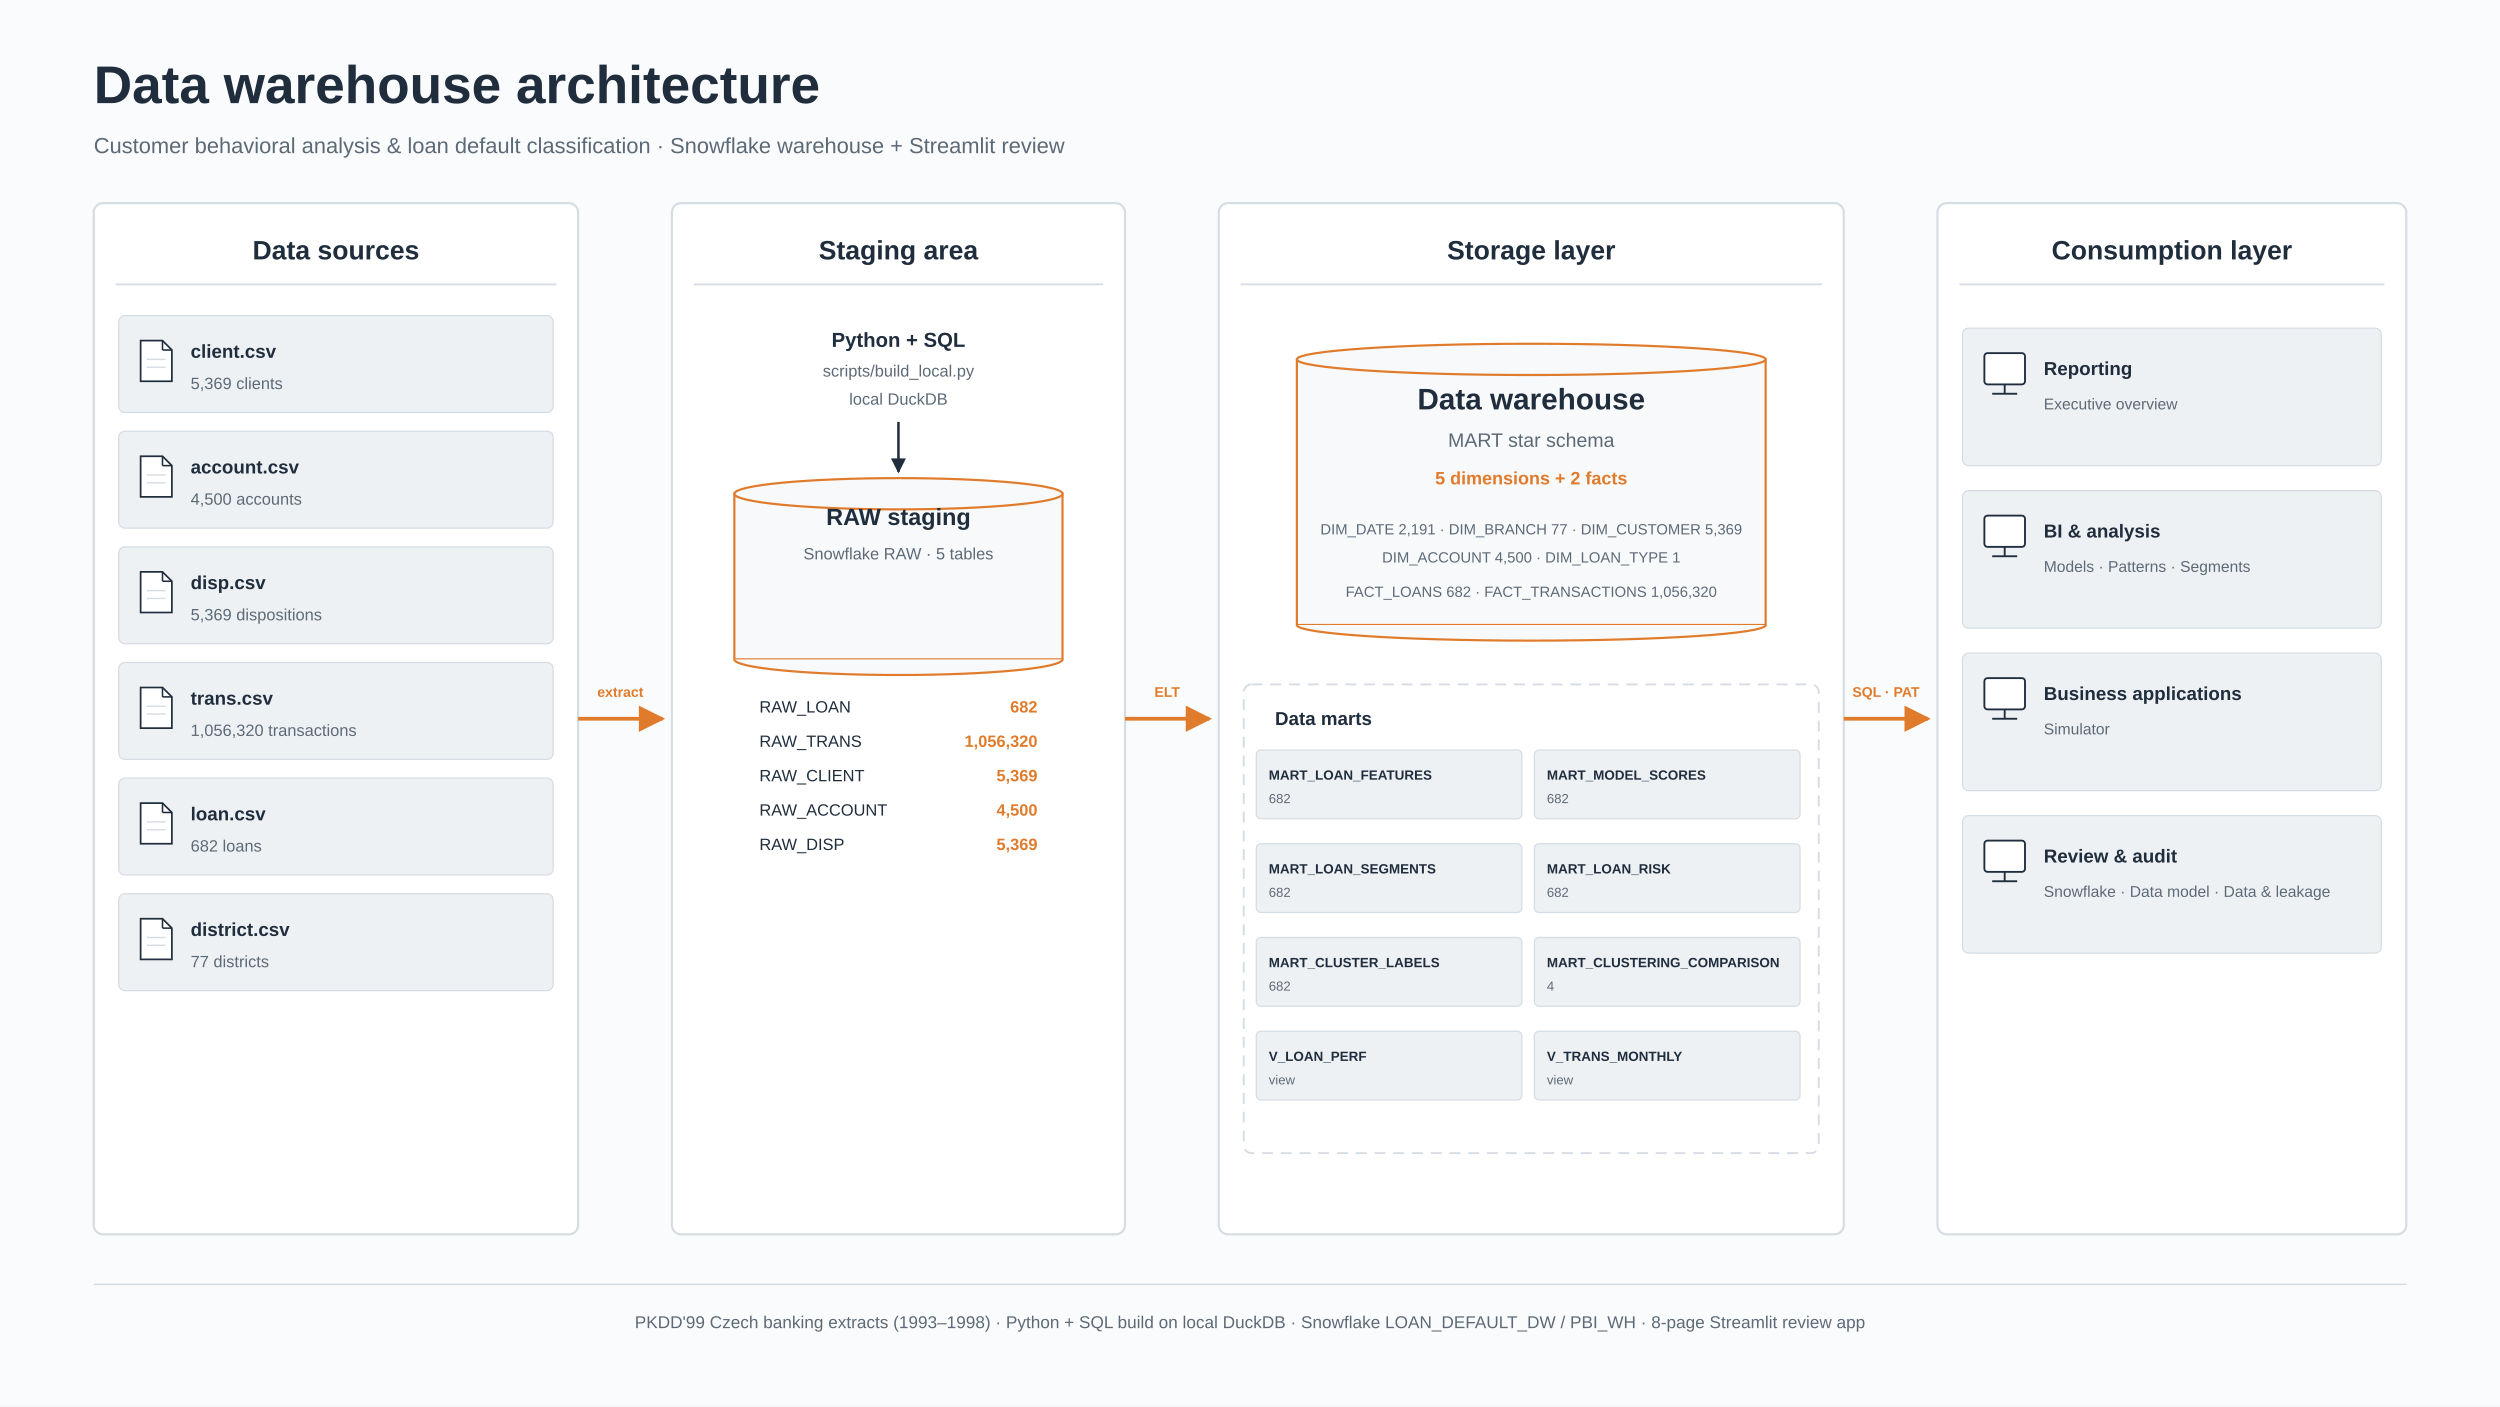
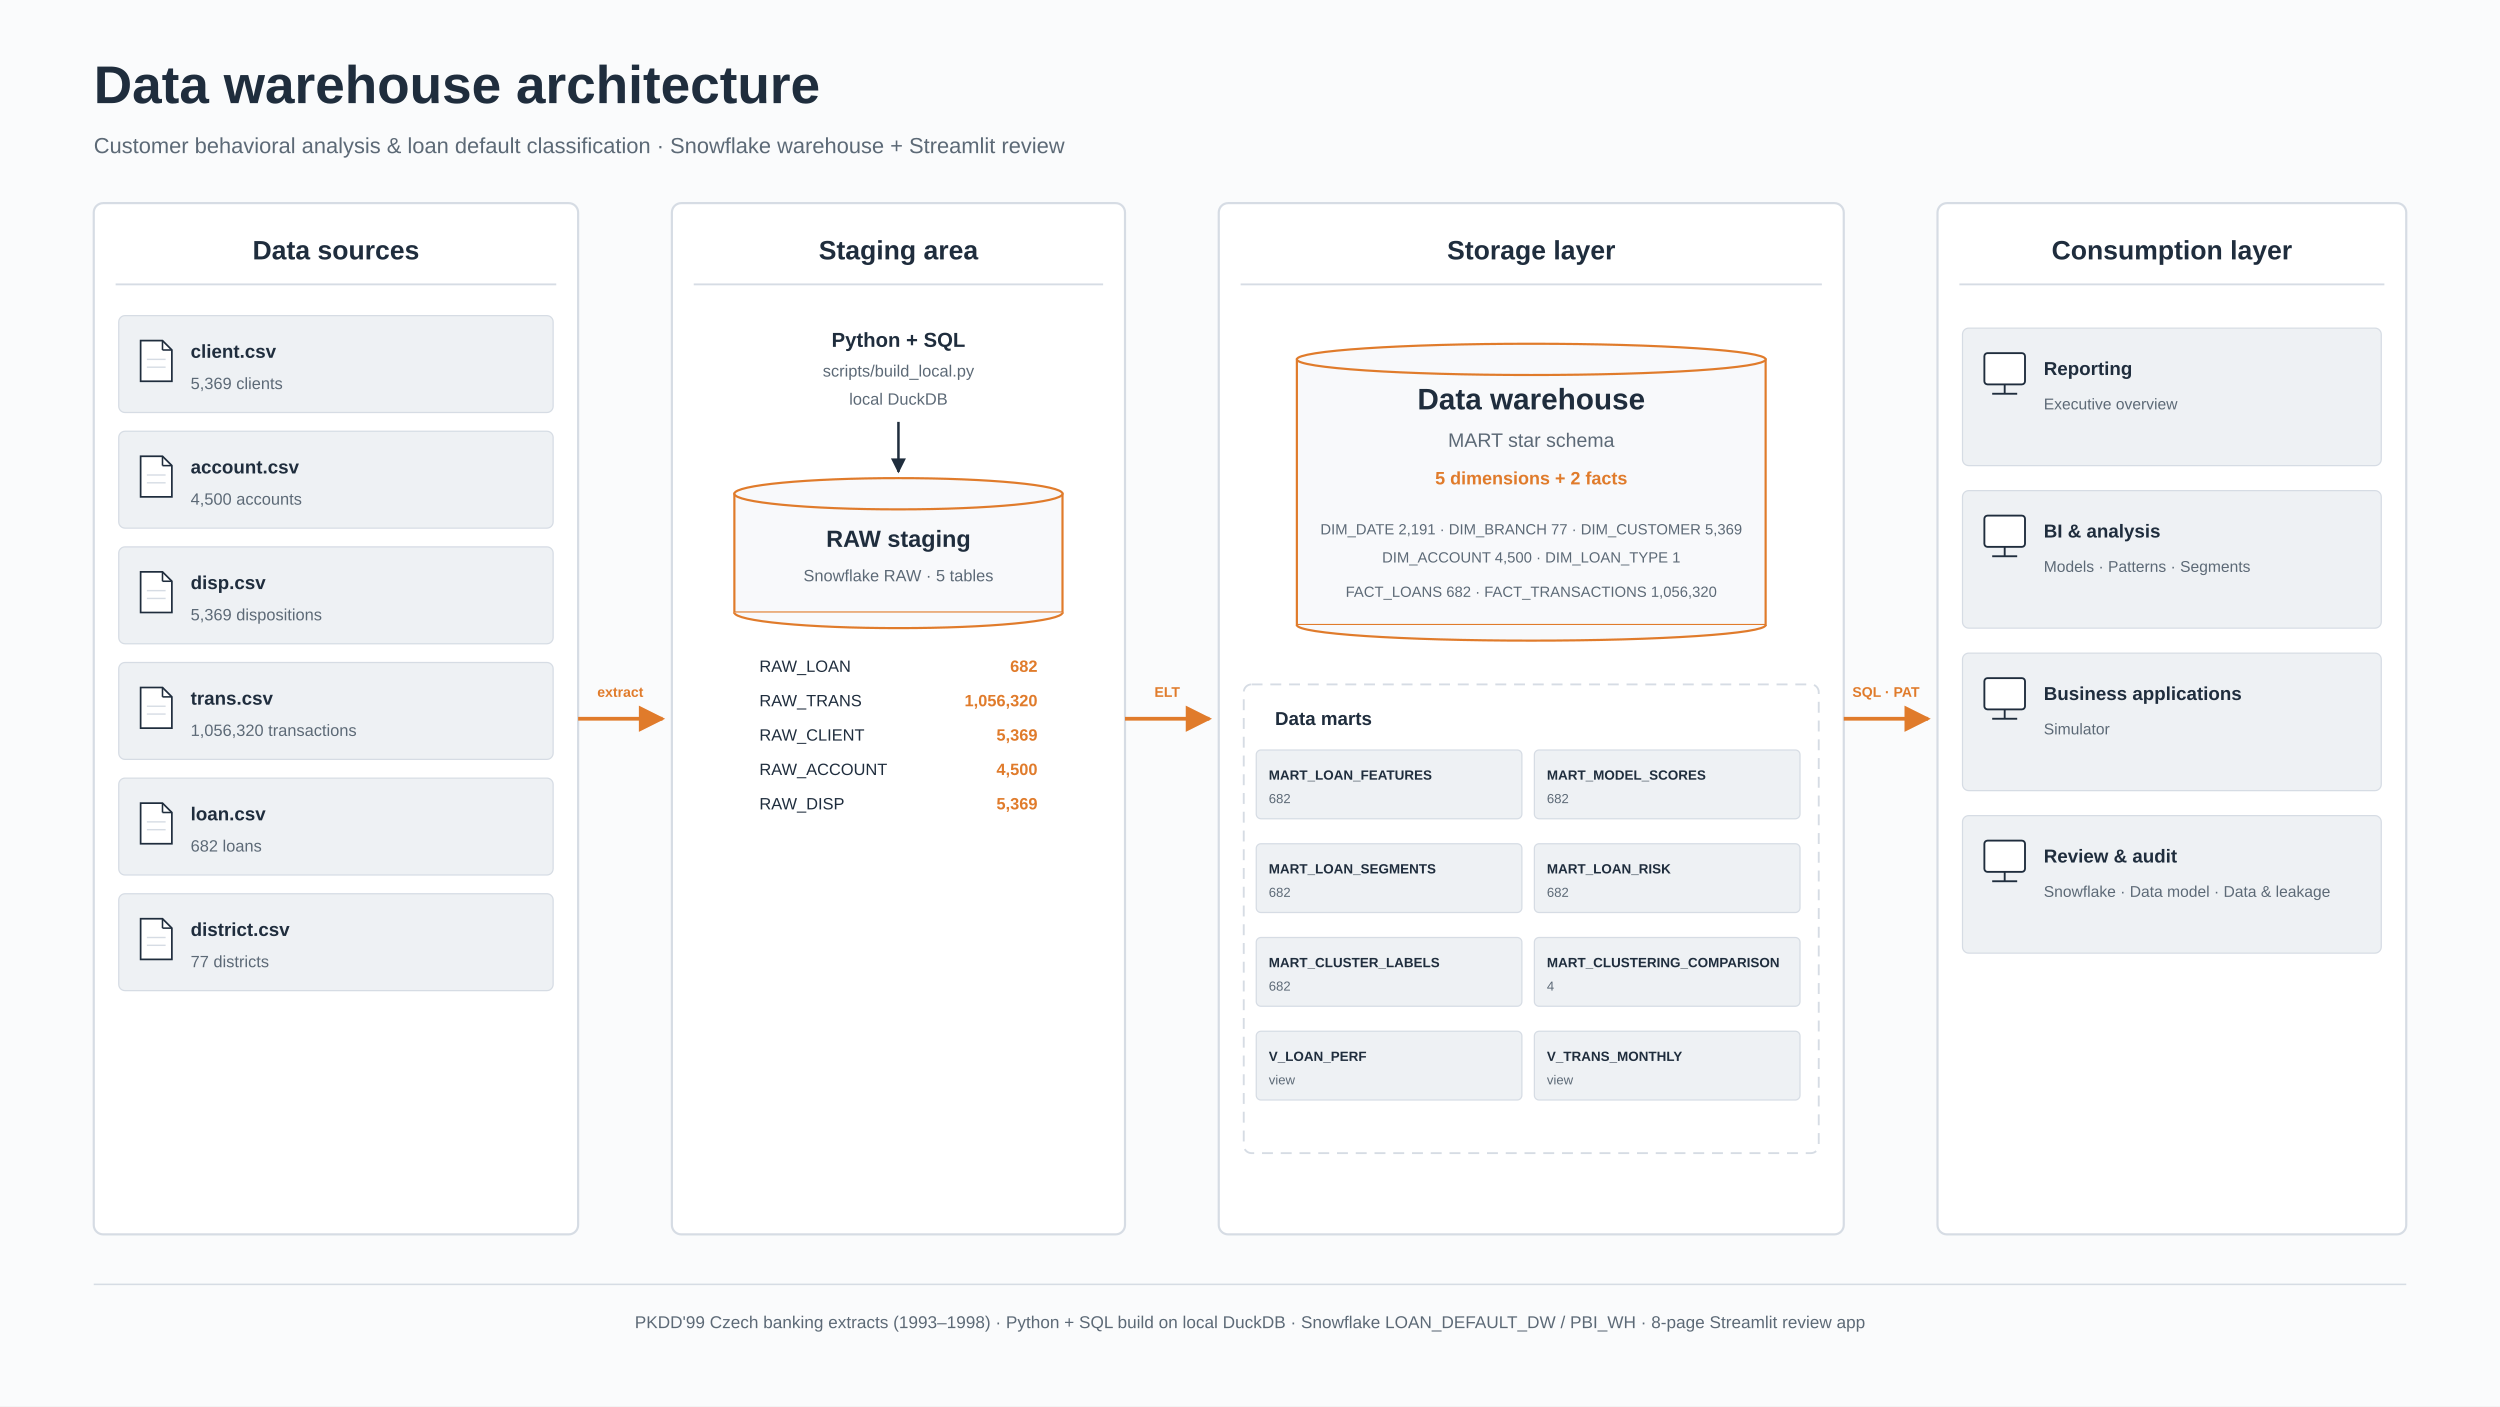
<svg xmlns="http://www.w3.org/2000/svg" width="1600" height="900" viewBox="0 0 1600 900" role="img" aria-label="Banking analytics warehouse layered architecture">
  <defs>
    <marker id="arr-o" viewBox="0 0 10 10" refX="9" refY="5" markerWidth="7" markerHeight="7" orient="auto-start-reverse">
      <path d="M 0 0 L 10 5 L 0 10 z" fill="#E07B2B" />
    </marker>
    <marker id="arr-n" viewBox="0 0 10 10" refX="9" refY="5" markerWidth="6" markerHeight="6" orient="auto-start-reverse">
      <path d="M 0 0 L 10 5 L 0 10 z" fill="#1F2D3D" />
    </marker>
  </defs>
  <rect x="0" y="0" width="1600" height="900" rx="0" fill="#FAFBFC" stroke="none" stroke-width="1" />
  <text x="60" y="66" font-family="Arial, Helvetica, sans-serif" font-size="34" fill="#1F2D3D" font-weight="bold" text-anchor="start">Data warehouse architecture</text>
  <text x="60" y="98" font-family="Arial, Helvetica, sans-serif" font-size="14" fill="#5C6976" font-weight="normal" text-anchor="start">Customer behavioral analysis &amp; loan default classification  ·  Snowflake warehouse + Streamlit review</text>
  <rect x="60" y="130" width="310" height="660" rx="6" fill="#FFFFFF" stroke="#D6DCE4" stroke-width="1.4" />
  <text x="215.0" y="166" font-family="Arial, Helvetica, sans-serif" font-size="17" fill="#1F2D3D" font-weight="bold" text-anchor="middle">Data sources</text>
  <line x1="74" y1="182" x2="356" y2="182" stroke="#D6DCE4" stroke-width="1.2" />
  <rect x="76" y="202" width="278" height="62" rx="4" fill="#EEF1F4" stroke="#D6DCE4" stroke-width="0.8" />
  <path d="M 90 218 L 104 218 L 110 224 L 110 244 L 90 244 Z" stroke="#1F2D3D" stroke-width="1.1" fill="#FFFFFF" />
  <line x1="104" y1="218" x2="104" y2="224" stroke="#1F2D3D" stroke-width="1" />
  <line x1="104" y1="224" x2="110" y2="224" stroke="#1F2D3D" stroke-width="1" />
  <line x1="94" y1="230" x2="106" y2="230" stroke="#D6DCE4" stroke-width="0.9" />
  <line x1="94" y1="235" x2="106" y2="235" stroke="#D6DCE4" stroke-width="0.9" />
  <text x="122" y="229" font-family="Arial, Helvetica, sans-serif" font-size="12" fill="#1F2D3D" font-weight="bold" text-anchor="start">client.csv</text>
  <text x="122" y="249" font-family="Arial, Helvetica, sans-serif" font-size="10.5" fill="#5C6976" font-weight="normal" text-anchor="start">5,369 clients</text>
  <rect x="76" y="276" width="278" height="62" rx="4" fill="#EEF1F4" stroke="#D6DCE4" stroke-width="0.8" />
  <path d="M 90 292 L 104 292 L 110 298 L 110 318 L 90 318 Z" stroke="#1F2D3D" stroke-width="1.1" fill="#FFFFFF" />
  <line x1="104" y1="292" x2="104" y2="298" stroke="#1F2D3D" stroke-width="1" />
  <line x1="104" y1="298" x2="110" y2="298" stroke="#1F2D3D" stroke-width="1" />
  <line x1="94" y1="304" x2="106" y2="304" stroke="#D6DCE4" stroke-width="0.9" />
  <line x1="94" y1="309" x2="106" y2="309" stroke="#D6DCE4" stroke-width="0.9" />
  <text x="122" y="303" font-family="Arial, Helvetica, sans-serif" font-size="12" fill="#1F2D3D" font-weight="bold" text-anchor="start">account.csv</text>
  <text x="122" y="323" font-family="Arial, Helvetica, sans-serif" font-size="10.5" fill="#5C6976" font-weight="normal" text-anchor="start">4,500 accounts</text>
  <rect x="76" y="350" width="278" height="62" rx="4" fill="#EEF1F4" stroke="#D6DCE4" stroke-width="0.8" />
  <path d="M 90 366 L 104 366 L 110 372 L 110 392 L 90 392 Z" stroke="#1F2D3D" stroke-width="1.1" fill="#FFFFFF" />
  <line x1="104" y1="366" x2="104" y2="372" stroke="#1F2D3D" stroke-width="1" />
  <line x1="104" y1="372" x2="110" y2="372" stroke="#1F2D3D" stroke-width="1" />
  <line x1="94" y1="378" x2="106" y2="378" stroke="#D6DCE4" stroke-width="0.9" />
  <line x1="94" y1="383" x2="106" y2="383" stroke="#D6DCE4" stroke-width="0.9" />
  <text x="122" y="377" font-family="Arial, Helvetica, sans-serif" font-size="12" fill="#1F2D3D" font-weight="bold" text-anchor="start">disp.csv</text>
  <text x="122" y="397" font-family="Arial, Helvetica, sans-serif" font-size="10.5" fill="#5C6976" font-weight="normal" text-anchor="start">5,369 dispositions</text>
  <rect x="76" y="424" width="278" height="62" rx="4" fill="#EEF1F4" stroke="#D6DCE4" stroke-width="0.8" />
  <path d="M 90 440 L 104 440 L 110 446 L 110 466 L 90 466 Z" stroke="#1F2D3D" stroke-width="1.1" fill="#FFFFFF" />
  <line x1="104" y1="440" x2="104" y2="446" stroke="#1F2D3D" stroke-width="1" />
  <line x1="104" y1="446" x2="110" y2="446" stroke="#1F2D3D" stroke-width="1" />
  <line x1="94" y1="452" x2="106" y2="452" stroke="#D6DCE4" stroke-width="0.9" />
  <line x1="94" y1="457" x2="106" y2="457" stroke="#D6DCE4" stroke-width="0.9" />
  <text x="122" y="451" font-family="Arial, Helvetica, sans-serif" font-size="12" fill="#1F2D3D" font-weight="bold" text-anchor="start">trans.csv</text>
  <text x="122" y="471" font-family="Arial, Helvetica, sans-serif" font-size="10.5" fill="#5C6976" font-weight="normal" text-anchor="start">1,056,320 transactions</text>
  <rect x="76" y="498" width="278" height="62" rx="4" fill="#EEF1F4" stroke="#D6DCE4" stroke-width="0.8" />
  <path d="M 90 514 L 104 514 L 110 520 L 110 540 L 90 540 Z" stroke="#1F2D3D" stroke-width="1.1" fill="#FFFFFF" />
  <line x1="104" y1="514" x2="104" y2="520" stroke="#1F2D3D" stroke-width="1" />
  <line x1="104" y1="520" x2="110" y2="520" stroke="#1F2D3D" stroke-width="1" />
  <line x1="94" y1="526" x2="106" y2="526" stroke="#D6DCE4" stroke-width="0.9" />
  <line x1="94" y1="531" x2="106" y2="531" stroke="#D6DCE4" stroke-width="0.9" />
  <text x="122" y="525" font-family="Arial, Helvetica, sans-serif" font-size="12" fill="#1F2D3D" font-weight="bold" text-anchor="start">loan.csv</text>
  <text x="122" y="545" font-family="Arial, Helvetica, sans-serif" font-size="10.5" fill="#5C6976" font-weight="normal" text-anchor="start">682 loans</text>
  <rect x="76" y="572" width="278" height="62" rx="4" fill="#EEF1F4" stroke="#D6DCE4" stroke-width="0.8" />
  <path d="M 90 588 L 104 588 L 110 594 L 110 614 L 90 614 Z" stroke="#1F2D3D" stroke-width="1.1" fill="#FFFFFF" />
  <line x1="104" y1="588" x2="104" y2="594" stroke="#1F2D3D" stroke-width="1" />
  <line x1="104" y1="594" x2="110" y2="594" stroke="#1F2D3D" stroke-width="1" />
  <line x1="94" y1="600" x2="106" y2="600" stroke="#D6DCE4" stroke-width="0.9" />
  <line x1="94" y1="605" x2="106" y2="605" stroke="#D6DCE4" stroke-width="0.9" />
  <text x="122" y="599" font-family="Arial, Helvetica, sans-serif" font-size="12" fill="#1F2D3D" font-weight="bold" text-anchor="start">district.csv</text>
  <text x="122" y="619" font-family="Arial, Helvetica, sans-serif" font-size="10.5" fill="#5C6976" font-weight="normal" text-anchor="start">77 districts</text>
  <rect x="430" y="130" width="290" height="660" rx="6" fill="#FFFFFF" stroke="#D6DCE4" stroke-width="1.4" />
  <text x="575.0" y="166" font-family="Arial, Helvetica, sans-serif" font-size="17" fill="#1F2D3D" font-weight="bold" text-anchor="middle">Staging area</text>
  <line x1="444" y1="182" x2="706" y2="182" stroke="#D6DCE4" stroke-width="1.2" />
  <text x="575" y="222" font-family="Arial, Helvetica, sans-serif" font-size="13" fill="#1F2D3D" font-weight="bold" text-anchor="middle">Python + SQL</text>
  <text x="575" y="241" font-family="Arial, Helvetica, sans-serif" font-size="10.5" fill="#5C6976" font-weight="normal" text-anchor="middle">scripts/build_local.py</text>
  <text x="575" y="259" font-family="Arial, Helvetica, sans-serif" font-size="10.5" fill="#5C6976" font-weight="normal" text-anchor="middle">local DuckDB</text>
  <path d="M 575 270 L 575 302" stroke="#1F2D3D" stroke-width="1.6" fill="none" marker-end="url(#arr-n)" />
-   <rect x="470" y="316" width="210" height="106" rx="0" fill="#F8F9FB" stroke="#E07B2B" stroke-width="1.4" />
+   <rect x="470" y="316" width="210" height="76" rx="0" fill="#F8F9FB" stroke="#E07B2B" stroke-width="1.4" />
  <ellipse cx="575.0" cy="316" rx="105.0" ry="10" fill="#F8F9FB" stroke="#E07B2B" stroke-width="1.4" />
-   <path d="M 470 422 A 105.0 10 0 0 0 680 422" fill="#F8F9FB" stroke="#E07B2B" stroke-width="1.4" />
-   <text x="575" y="336" font-family="Arial, Helvetica, sans-serif" font-size="15" fill="#1F2D3D" font-weight="bold" text-anchor="middle">RAW staging</text>
-   <text x="575" y="358" font-family="Arial, Helvetica, sans-serif" font-size="10.5" fill="#5C6976" font-weight="normal" text-anchor="middle">Snowflake RAW · 5 tables</text>
-   <text x="486" y="456" font-family="Arial, Helvetica, sans-serif" font-size="10.5" fill="#1F2D3D" font-weight="normal" text-anchor="start">RAW_LOAN</text>
-   <text x="664" y="456" font-family="Arial, Helvetica, sans-serif" font-size="10.5" fill="#E07B2B" font-weight="bold" text-anchor="end">682</text>
-   <text x="486" y="478" font-family="Arial, Helvetica, sans-serif" font-size="10.5" fill="#1F2D3D" font-weight="normal" text-anchor="start">RAW_TRANS</text>
-   <text x="664" y="478" font-family="Arial, Helvetica, sans-serif" font-size="10.5" fill="#E07B2B" font-weight="bold" text-anchor="end">1,056,320</text>
-   <text x="486" y="500" font-family="Arial, Helvetica, sans-serif" font-size="10.5" fill="#1F2D3D" font-weight="normal" text-anchor="start">RAW_CLIENT</text>
-   <text x="664" y="500" font-family="Arial, Helvetica, sans-serif" font-size="10.5" fill="#E07B2B" font-weight="bold" text-anchor="end">5,369</text>
-   <text x="486" y="522" font-family="Arial, Helvetica, sans-serif" font-size="10.5" fill="#1F2D3D" font-weight="normal" text-anchor="start">RAW_ACCOUNT</text>
-   <text x="664" y="522" font-family="Arial, Helvetica, sans-serif" font-size="10.5" fill="#E07B2B" font-weight="bold" text-anchor="end">4,500</text>
-   <text x="486" y="544" font-family="Arial, Helvetica, sans-serif" font-size="10.5" fill="#1F2D3D" font-weight="normal" text-anchor="start">RAW_DISP</text>
-   <text x="664" y="544" font-family="Arial, Helvetica, sans-serif" font-size="10.5" fill="#E07B2B" font-weight="bold" text-anchor="end">5,369</text>
+   <path d="M 470 392 A 105.0 10 0 0 0 680 392" fill="#F8F9FB" stroke="#E07B2B" stroke-width="1.4" />
+   <text x="575" y="350" font-family="Arial, Helvetica, sans-serif" font-size="15" fill="#1F2D3D" font-weight="bold" text-anchor="middle">RAW staging</text>
+   <text x="575" y="372" font-family="Arial, Helvetica, sans-serif" font-size="10.5" fill="#5C6976" font-weight="normal" text-anchor="middle">Snowflake RAW · 5 tables</text>
+   <text x="486" y="430" font-family="Arial, Helvetica, sans-serif" font-size="10.5" fill="#1F2D3D" font-weight="normal" text-anchor="start">RAW_LOAN</text>
+   <text x="664" y="430" font-family="Arial, Helvetica, sans-serif" font-size="10.5" fill="#E07B2B" font-weight="bold" text-anchor="end">682</text>
+   <text x="486" y="452" font-family="Arial, Helvetica, sans-serif" font-size="10.5" fill="#1F2D3D" font-weight="normal" text-anchor="start">RAW_TRANS</text>
+   <text x="664" y="452" font-family="Arial, Helvetica, sans-serif" font-size="10.5" fill="#E07B2B" font-weight="bold" text-anchor="end">1,056,320</text>
+   <text x="486" y="474" font-family="Arial, Helvetica, sans-serif" font-size="10.5" fill="#1F2D3D" font-weight="normal" text-anchor="start">RAW_CLIENT</text>
+   <text x="664" y="474" font-family="Arial, Helvetica, sans-serif" font-size="10.5" fill="#E07B2B" font-weight="bold" text-anchor="end">5,369</text>
+   <text x="486" y="496" font-family="Arial, Helvetica, sans-serif" font-size="10.5" fill="#1F2D3D" font-weight="normal" text-anchor="start">RAW_ACCOUNT</text>
+   <text x="664" y="496" font-family="Arial, Helvetica, sans-serif" font-size="10.5" fill="#E07B2B" font-weight="bold" text-anchor="end">4,500</text>
+   <text x="486" y="518" font-family="Arial, Helvetica, sans-serif" font-size="10.5" fill="#1F2D3D" font-weight="normal" text-anchor="start">RAW_DISP</text>
+   <text x="664" y="518" font-family="Arial, Helvetica, sans-serif" font-size="10.5" fill="#E07B2B" font-weight="bold" text-anchor="end">5,369</text>
  <rect x="780" y="130" width="400" height="660" rx="6" fill="#FFFFFF" stroke="#D6DCE4" stroke-width="1.4" />
  <text x="980.0" y="166" font-family="Arial, Helvetica, sans-serif" font-size="17" fill="#1F2D3D" font-weight="bold" text-anchor="middle">Storage layer</text>
  <line x1="794" y1="182" x2="1166" y2="182" stroke="#D6DCE4" stroke-width="1.2" />
  <rect x="830" y="230" width="300" height="170" rx="0" fill="#F8F9FB" stroke="#E07B2B" stroke-width="1.4" />
  <ellipse cx="980.0" cy="230" rx="150.0" ry="10" fill="#F8F9FB" stroke="#E07B2B" stroke-width="1.4" />
  <path d="M 830 400 A 150.0 10 0 0 0 1130 400" fill="#F8F9FB" stroke="#E07B2B" stroke-width="1.4" />
  <text x="980" y="262" font-family="Arial, Helvetica, sans-serif" font-size="19" fill="#1F2D3D" font-weight="bold" text-anchor="middle">Data warehouse</text>
  <text x="980" y="286" font-family="Arial, Helvetica, sans-serif" font-size="12.5" fill="#5C6976" font-weight="normal" text-anchor="middle">MART star schema</text>
  <text x="980" y="310" font-family="Arial, Helvetica, sans-serif" font-size="11.5" fill="#E07B2B" font-weight="bold" text-anchor="middle">5 dimensions + 2 facts</text>
  <text x="980" y="342" font-family="Arial, Helvetica, sans-serif" font-size="9.5" fill="#5C6976" font-weight="normal" text-anchor="middle">DIM_DATE 2,191 · DIM_BRANCH 77 · DIM_CUSTOMER 5,369</text>
  <text x="980" y="360" font-family="Arial, Helvetica, sans-serif" font-size="9.5" fill="#5C6976" font-weight="normal" text-anchor="middle">DIM_ACCOUNT 4,500 · DIM_LOAN_TYPE 1</text>
  <text x="980" y="382" font-family="Arial, Helvetica, sans-serif" font-size="9.5" fill="#5C6976" font-weight="normal" text-anchor="middle">FACT_LOANS 682 · FACT_TRANSACTIONS 1,056,320</text>
  <rect x="796" y="438" width="368" height="300" rx="5" fill="#FFFFFF" stroke="#D6DCE4" stroke-width="1.2" stroke-dasharray="7 5" />
  <text x="816" y="464" font-family="Arial, Helvetica, sans-serif" font-size="12" fill="#1F2D3D" font-weight="bold" text-anchor="start">Data marts</text>
  <rect x="804" y="480" width="170" height="44" rx="3" fill="#EEF1F4" stroke="#D6DCE4" stroke-width="0.8" />
  <text x="812" y="499" font-family="Arial, Helvetica, sans-serif" font-size="8.6" fill="#1F2D3D" font-weight="bold" text-anchor="start">MART_LOAN_FEATURES</text>
  <text x="812" y="514" font-family="Arial, Helvetica, sans-serif" font-size="8.4" fill="#5C6976" font-weight="normal" text-anchor="start">682</text>
  <rect x="982" y="480" width="170" height="44" rx="3" fill="#EEF1F4" stroke="#D6DCE4" stroke-width="0.8" />
  <text x="990" y="499" font-family="Arial, Helvetica, sans-serif" font-size="8.6" fill="#1F2D3D" font-weight="bold" text-anchor="start">MART_MODEL_SCORES</text>
  <text x="990" y="514" font-family="Arial, Helvetica, sans-serif" font-size="8.4" fill="#5C6976" font-weight="normal" text-anchor="start">682</text>
  <rect x="804" y="540" width="170" height="44" rx="3" fill="#EEF1F4" stroke="#D6DCE4" stroke-width="0.8" />
  <text x="812" y="559" font-family="Arial, Helvetica, sans-serif" font-size="8.6" fill="#1F2D3D" font-weight="bold" text-anchor="start">MART_LOAN_SEGMENTS</text>
  <text x="812" y="574" font-family="Arial, Helvetica, sans-serif" font-size="8.4" fill="#5C6976" font-weight="normal" text-anchor="start">682</text>
  <rect x="982" y="540" width="170" height="44" rx="3" fill="#EEF1F4" stroke="#D6DCE4" stroke-width="0.8" />
  <text x="990" y="559" font-family="Arial, Helvetica, sans-serif" font-size="8.6" fill="#1F2D3D" font-weight="bold" text-anchor="start">MART_LOAN_RISK</text>
  <text x="990" y="574" font-family="Arial, Helvetica, sans-serif" font-size="8.4" fill="#5C6976" font-weight="normal" text-anchor="start">682</text>
  <rect x="804" y="600" width="170" height="44" rx="3" fill="#EEF1F4" stroke="#D6DCE4" stroke-width="0.8" />
  <text x="812" y="619" font-family="Arial, Helvetica, sans-serif" font-size="8.6" fill="#1F2D3D" font-weight="bold" text-anchor="start">MART_CLUSTER_LABELS</text>
  <text x="812" y="634" font-family="Arial, Helvetica, sans-serif" font-size="8.4" fill="#5C6976" font-weight="normal" text-anchor="start">682</text>
  <rect x="982" y="600" width="170" height="44" rx="3" fill="#EEF1F4" stroke="#D6DCE4" stroke-width="0.8" />
  <text x="990" y="619" font-family="Arial, Helvetica, sans-serif" font-size="8.6" fill="#1F2D3D" font-weight="bold" text-anchor="start">MART_CLUSTERING_COMPARISON</text>
  <text x="990" y="634" font-family="Arial, Helvetica, sans-serif" font-size="8.4" fill="#5C6976" font-weight="normal" text-anchor="start">4</text>
  <rect x="804" y="660" width="170" height="44" rx="3" fill="#EEF1F4" stroke="#D6DCE4" stroke-width="0.8" />
  <text x="812" y="679" font-family="Arial, Helvetica, sans-serif" font-size="8.6" fill="#1F2D3D" font-weight="bold" text-anchor="start">V_LOAN_PERF</text>
  <text x="812" y="694" font-family="Arial, Helvetica, sans-serif" font-size="8.4" fill="#5C6976" font-weight="normal" text-anchor="start">view</text>
  <rect x="982" y="660" width="170" height="44" rx="3" fill="#EEF1F4" stroke="#D6DCE4" stroke-width="0.8" />
  <text x="990" y="679" font-family="Arial, Helvetica, sans-serif" font-size="8.6" fill="#1F2D3D" font-weight="bold" text-anchor="start">V_TRANS_MONTHLY</text>
  <text x="990" y="694" font-family="Arial, Helvetica, sans-serif" font-size="8.4" fill="#5C6976" font-weight="normal" text-anchor="start">view</text>
  <rect x="1240" y="130" width="300" height="660" rx="6" fill="#FFFFFF" stroke="#D6DCE4" stroke-width="1.4" />
  <text x="1390.0" y="166" font-family="Arial, Helvetica, sans-serif" font-size="17" fill="#1F2D3D" font-weight="bold" text-anchor="middle">Consumption layer</text>
  <line x1="1254" y1="182" x2="1526" y2="182" stroke="#D6DCE4" stroke-width="1.2" />
  <rect x="1256" y="210" width="268" height="88" rx="4" fill="#EEF1F4" stroke="#D6DCE4" stroke-width="0.8" />
  <rect x="1270" y="226" width="26" height="20" rx="2" fill="#FFFFFF" stroke="#1F2D3D" stroke-width="1.2" />
  <line x1="1283.0" y1="246" x2="1283.0" y2="252" stroke="#1F2D3D" stroke-width="1.2" />
  <line x1="1275" y1="252" x2="1291" y2="252" stroke="#1F2D3D" stroke-width="1.2" />
  <text x="1308" y="240" font-family="Arial, Helvetica, sans-serif" font-size="12" fill="#1F2D3D" font-weight="bold" text-anchor="start">Reporting</text>
  <text x="1308" y="262" font-family="Arial, Helvetica, sans-serif" font-size="10" fill="#5C6976" font-weight="normal" text-anchor="start">Executive overview</text>
  <rect x="1256" y="314" width="268" height="88" rx="4" fill="#EEF1F4" stroke="#D6DCE4" stroke-width="0.8" />
  <rect x="1270" y="330" width="26" height="20" rx="2" fill="#FFFFFF" stroke="#1F2D3D" stroke-width="1.2" />
  <line x1="1283.0" y1="350" x2="1283.0" y2="356" stroke="#1F2D3D" stroke-width="1.2" />
  <line x1="1275" y1="356" x2="1291" y2="356" stroke="#1F2D3D" stroke-width="1.2" />
  <text x="1308" y="344" font-family="Arial, Helvetica, sans-serif" font-size="12" fill="#1F2D3D" font-weight="bold" text-anchor="start">BI &amp; analysis</text>
  <text x="1308" y="366" font-family="Arial, Helvetica, sans-serif" font-size="10" fill="#5C6976" font-weight="normal" text-anchor="start">Models · Patterns · Segments</text>
  <rect x="1256" y="418" width="268" height="88" rx="4" fill="#EEF1F4" stroke="#D6DCE4" stroke-width="0.8" />
  <rect x="1270" y="434" width="26" height="20" rx="2" fill="#FFFFFF" stroke="#1F2D3D" stroke-width="1.2" />
  <line x1="1283.0" y1="454" x2="1283.0" y2="460" stroke="#1F2D3D" stroke-width="1.2" />
  <line x1="1275" y1="460" x2="1291" y2="460" stroke="#1F2D3D" stroke-width="1.2" />
  <text x="1308" y="448" font-family="Arial, Helvetica, sans-serif" font-size="12" fill="#1F2D3D" font-weight="bold" text-anchor="start">Business applications</text>
  <text x="1308" y="470" font-family="Arial, Helvetica, sans-serif" font-size="10" fill="#5C6976" font-weight="normal" text-anchor="start">Simulator</text>
  <rect x="1256" y="522" width="268" height="88" rx="4" fill="#EEF1F4" stroke="#D6DCE4" stroke-width="0.8" />
  <rect x="1270" y="538" width="26" height="20" rx="2" fill="#FFFFFF" stroke="#1F2D3D" stroke-width="1.2" />
  <line x1="1283.0" y1="558" x2="1283.0" y2="564" stroke="#1F2D3D" stroke-width="1.2" />
  <line x1="1275" y1="564" x2="1291" y2="564" stroke="#1F2D3D" stroke-width="1.2" />
  <text x="1308" y="552" font-family="Arial, Helvetica, sans-serif" font-size="12" fill="#1F2D3D" font-weight="bold" text-anchor="start">Review &amp; audit</text>
  <text x="1308" y="574" font-family="Arial, Helvetica, sans-serif" font-size="10" fill="#5C6976" font-weight="normal" text-anchor="start">Snowflake · Data model · Data &amp; leakage</text>
  <path d="M 370 460 L 424 460" stroke="#E07B2B" stroke-width="2.4" fill="none" marker-end="url(#arr-o)" />
  <text x="397" y="446" font-family="Arial, Helvetica, sans-serif" font-size="9" fill="#E07B2B" font-weight="bold" text-anchor="middle">extract</text>
  <path d="M 720 460 L 774 460" stroke="#E07B2B" stroke-width="2.4" fill="none" marker-end="url(#arr-o)" />
  <text x="747" y="446" font-family="Arial, Helvetica, sans-serif" font-size="9" fill="#E07B2B" font-weight="bold" text-anchor="middle">ELT</text>
  <path d="M 1180 460 L 1234 460" stroke="#E07B2B" stroke-width="2.4" fill="none" marker-end="url(#arr-o)" />
  <text x="1207" y="446" font-family="Arial, Helvetica, sans-serif" font-size="9" fill="#E07B2B" font-weight="bold" text-anchor="middle">SQL · PAT</text>
  <line x1="60" y1="822" x2="1540" y2="822" stroke="#D6DCE4" stroke-width="1" />
  <text x="800" y="850" font-family="Arial, Helvetica, sans-serif" font-size="11" fill="#5C6976" font-weight="normal" text-anchor="middle">PKDD'99 Czech banking extracts (1993–1998)   ·   Python + SQL build on local DuckDB   ·   Snowflake LOAN_DEFAULT_DW / PBI_WH   ·   8-page Streamlit review app</text>
</svg>
